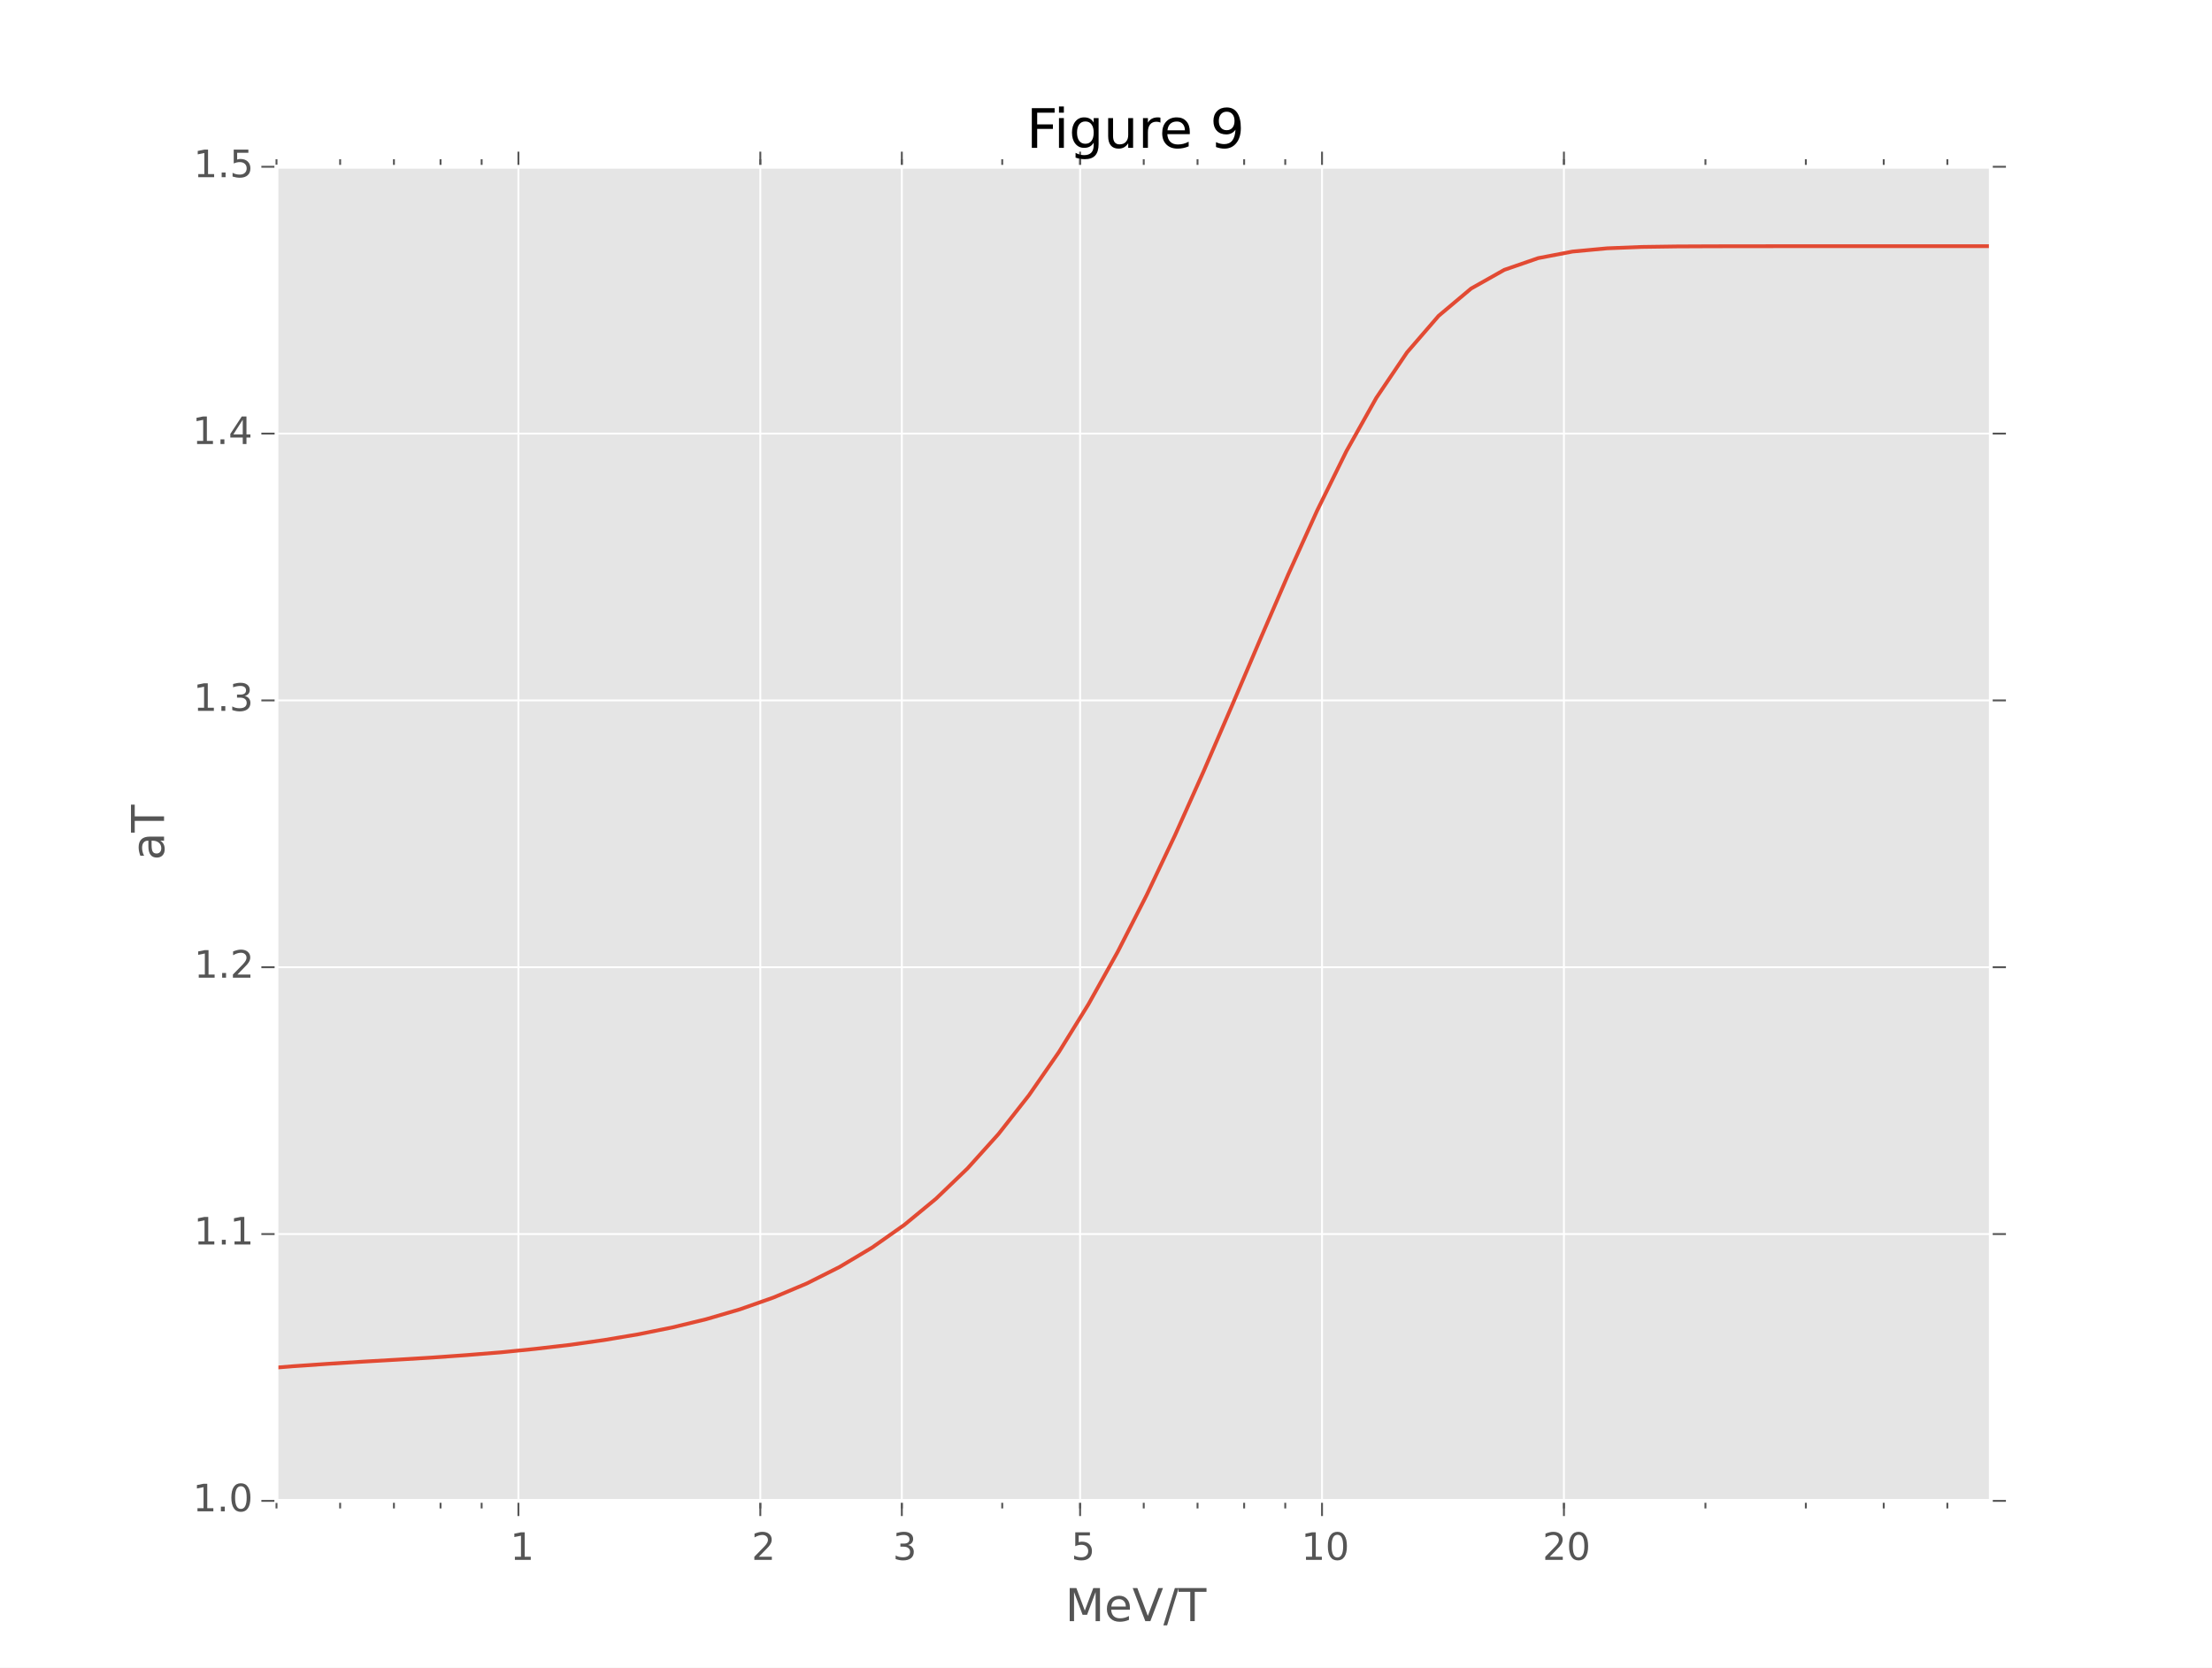
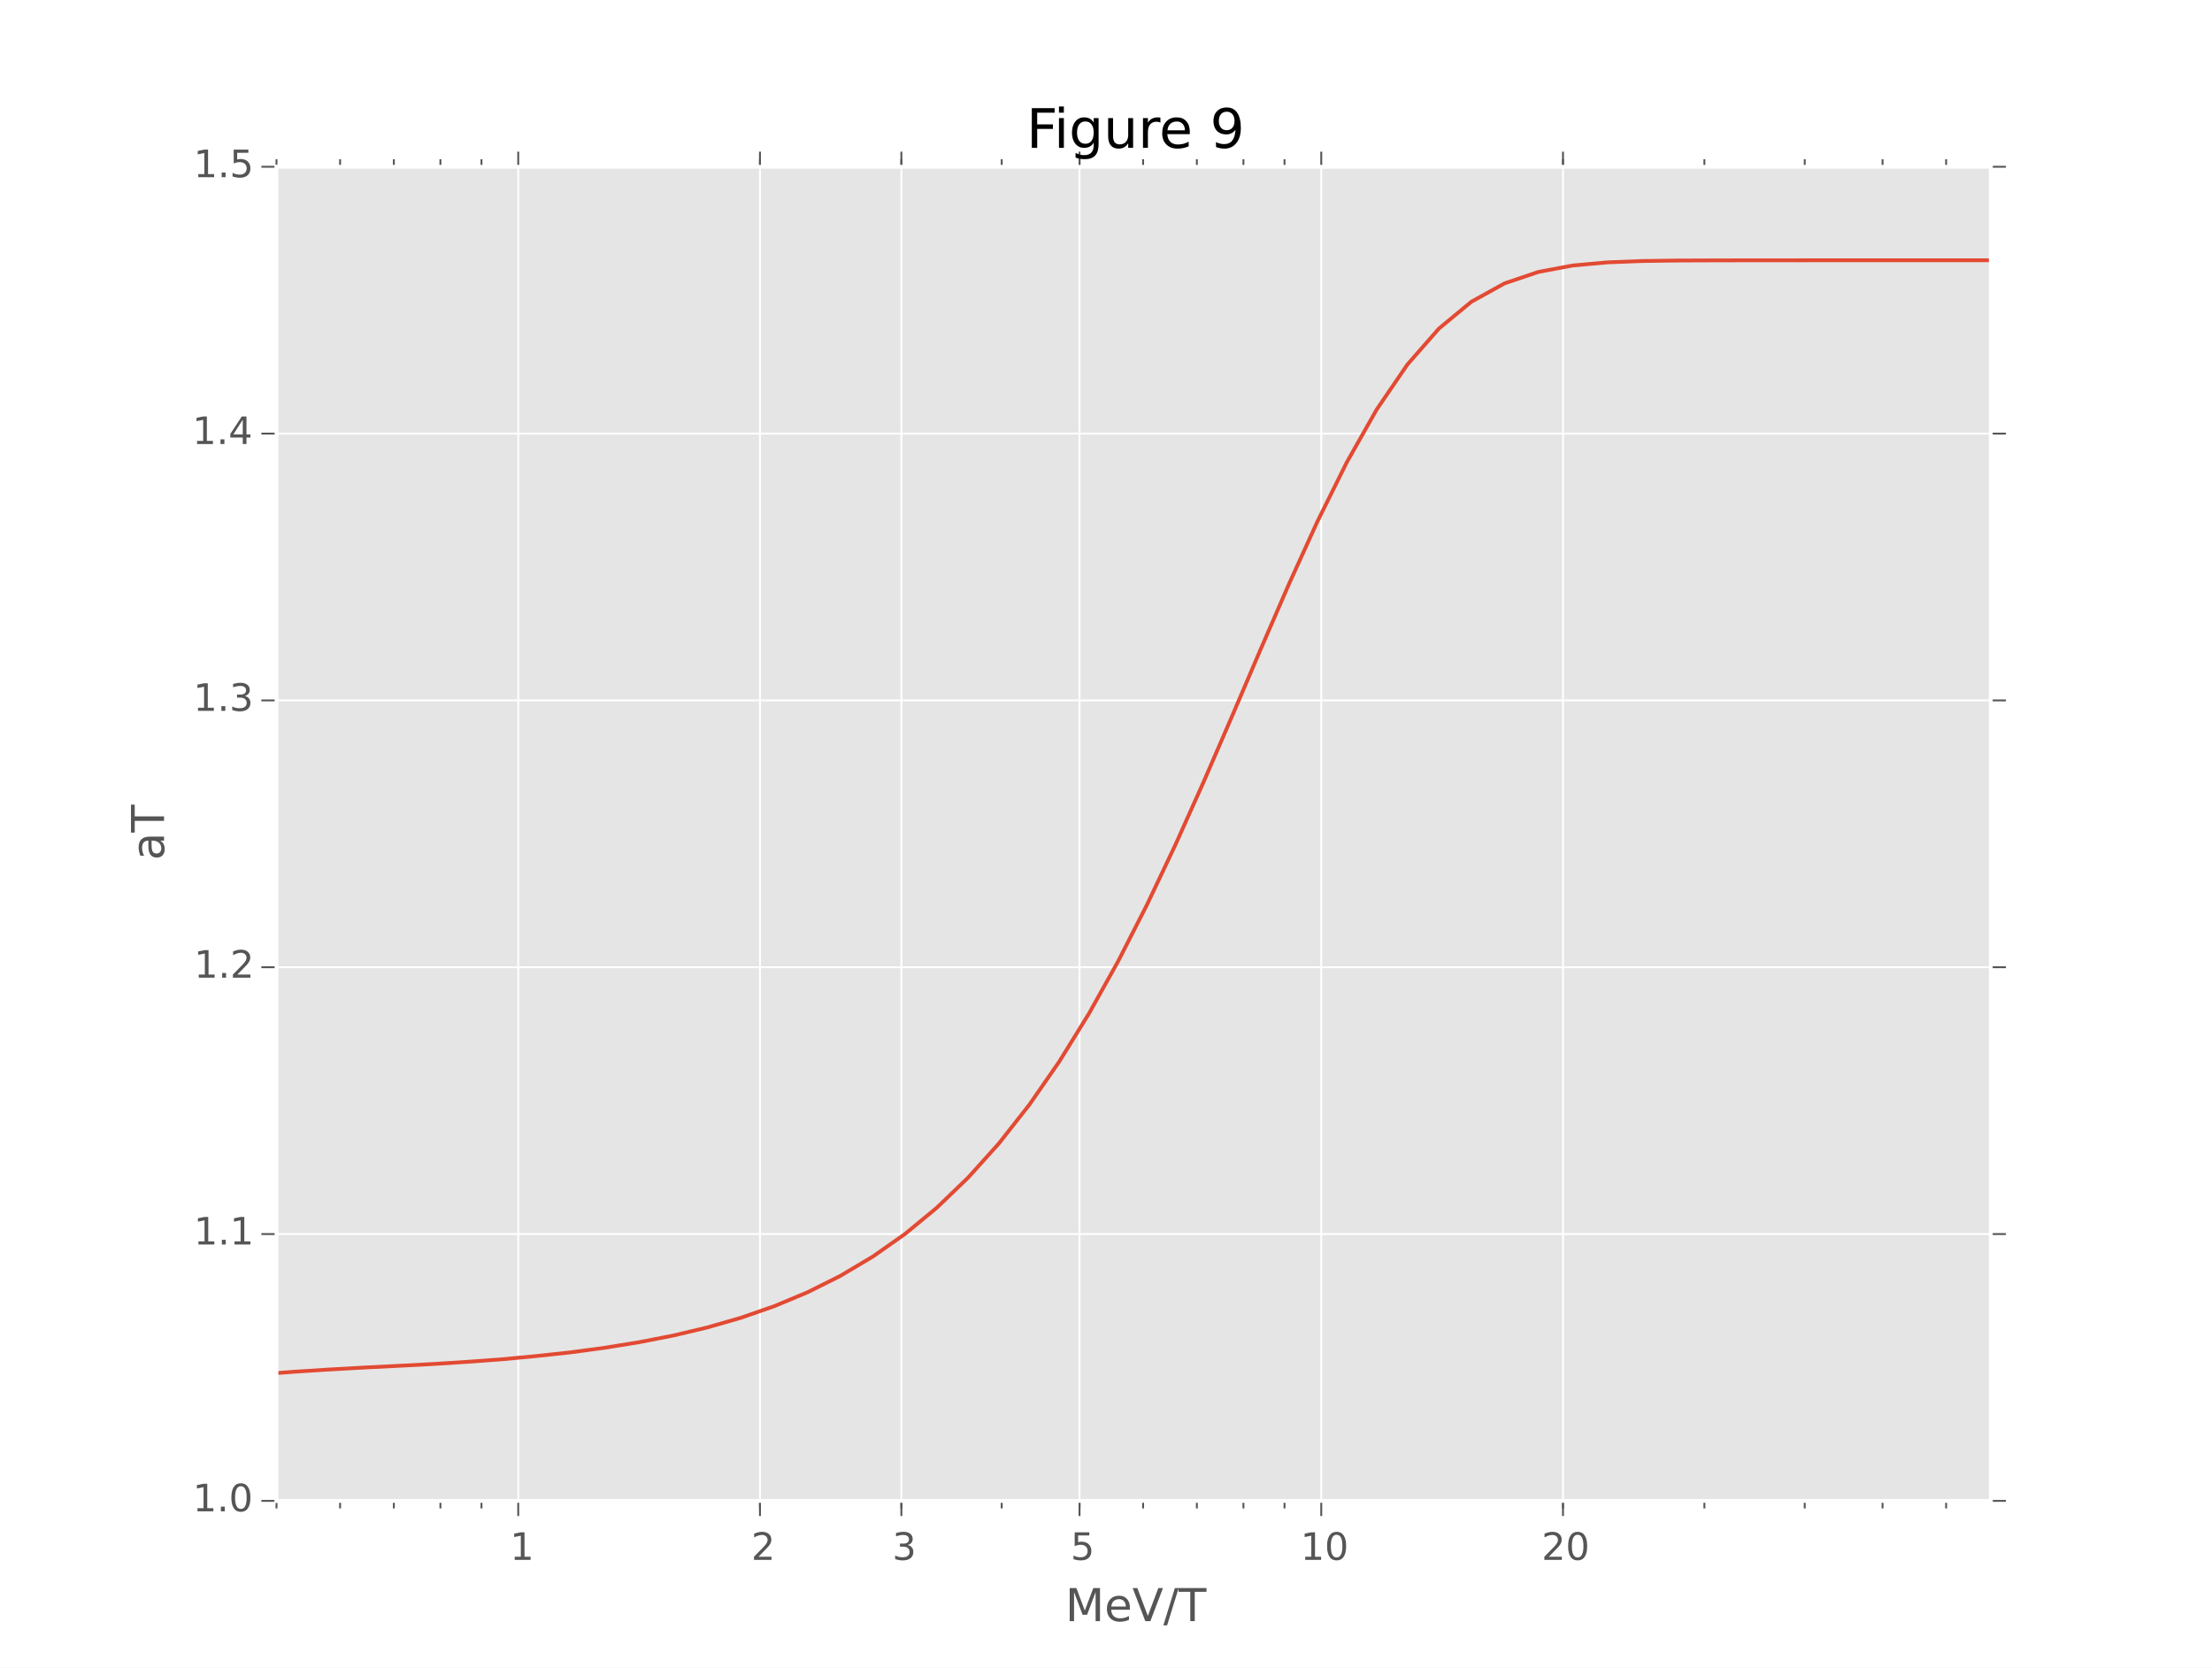
<svg xmlns="http://www.w3.org/2000/svg" xmlns:xlink="http://www.w3.org/1999/xlink" height="441pt" version="1.1" viewBox="0 0 585 441" width="585pt">
  <defs>
    <style type="text/css">
*{stroke-linecap:butt;stroke-linejoin:round;}
  </style>
  </defs>
  <g id="figure_1">
    <g id="patch_1">
      <path d=" M0 441 L585 441 L585 0 L0 0 z " style="fill:#ffffff;" />
    </g>
    <g id="axes_1">
      <g id="patch_2">
        <path d=" M73.125 396.9 L526.5 396.9 L526.5 44.1 L73.125 44.1 z " style="fill:#e5e5e5;" />
      </g>
      <g id="matplotlib.axis_1">
        <g id="xtick_1">
          <g id="line2d_1">
-             <path clip-path="url(#p5873ec822d)" d=" M137.102 396.9 L137.102 44.1" style="fill:none;stroke:#ffffff;stroke-linecap:square;stroke-width:0.5;" />
+             <path clip-path="url(#p5873ec822d)" d=" M137.055 396.9 L137.055 44.1" style="fill:none;stroke:#ffffff;stroke-linecap:square;stroke-width:0.5;" />
          </g>
          <g id="line2d_2">
            <defs>
              <path d=" M0 0 L0 4" id="m64c3aef5f4" style="stroke:#555555;stroke-width:0.5;" />
            </defs>
            <g>
-               <use style="fill:#555555;stroke:#555555;stroke-width:0.5;" x="137.102" xlink:href="#m64c3aef5f4" y="396.9" />
+               <use style="fill:#555555;stroke:#555555;stroke-width:0.5;" x="137.055" xlink:href="#m64c3aef5f4" y="396.9" />
            </g>
          </g>
          <g id="line2d_3">
            <defs>
              <path d=" M0 0 L0 -4" id="m91191bb255" style="stroke:#555555;stroke-width:0.5;" />
            </defs>
            <g>
-               <use style="fill:#555555;stroke:#555555;stroke-width:0.5;" x="137.102" xlink:href="#m91191bb255" y="44.1" />
+               <use style="fill:#555555;stroke:#555555;stroke-width:0.5;" x="137.055" xlink:href="#m91191bb255" y="44.1" />
            </g>
          </g>
          <g id="text_1">
            <defs>
              <path d=" M12.406 8.297 L28.516 8.297 L28.516 63.922 L10.984 60.406 L10.984 69.391 L28.422 72.906 L38.281 72.906 L38.281 8.297 L54.391 8.297 L54.391 0 L12.406 0 z " id="BitstreamVeraSans-Roman-31" />
            </defs>
-             <g style="fill:#555555;" transform="translate(134.932 412.4984)scale(0.1 -0.1)">
+             <g style="fill:#555555;" transform="translate(134.8851 412.4984)scale(0.1 -0.1)">
              <use xlink:href="#BitstreamVeraSans-Roman-31" />
            </g>
          </g>
        </g>
        <g id="xtick_2">
          <g id="line2d_4">
-             <path clip-path="url(#p5873ec822d)" d=" M201.08 396.9 L201.08 44.1" style="fill:none;stroke:#ffffff;stroke-linecap:square;stroke-width:0.5;" />
+             <path clip-path="url(#p5873ec822d)" d=" M200.986 396.9 L200.986 44.1" style="fill:none;stroke:#ffffff;stroke-linecap:square;stroke-width:0.5;" />
          </g>
          <g id="line2d_5">
            <g>
-               <use style="fill:#555555;stroke:#555555;stroke-width:0.5;" x="201.08" xlink:href="#m64c3aef5f4" y="396.9" />
+               <use style="fill:#555555;stroke:#555555;stroke-width:0.5;" x="200.986" xlink:href="#m64c3aef5f4" y="396.9" />
            </g>
          </g>
          <g id="line2d_6">
            <g>
-               <use style="fill:#555555;stroke:#555555;stroke-width:0.5;" x="201.08" xlink:href="#m91191bb255" y="44.1" />
+               <use style="fill:#555555;stroke:#555555;stroke-width:0.5;" x="200.986" xlink:href="#m91191bb255" y="44.1" />
            </g>
          </g>
          <g id="text_2">
            <defs>
              <path d=" M19.188 8.297 L53.609 8.297 L53.609 0 L7.328 0 L7.328 8.297 Q12.938 14.109 22.625 23.891 Q32.328 33.688 34.812 36.531 Q39.547 41.844 41.422 45.531 Q43.312 49.219 43.312 52.781 Q43.312 58.594 39.234 62.25 Q35.156 65.922 28.609 65.922 Q23.969 65.922 18.812 64.312 Q13.672 62.703 7.812 59.422 L7.812 69.391 Q13.766 71.781 18.938 73 Q24.125 74.219 28.422 74.219 Q39.75 74.219 46.484 68.547 Q53.219 62.891 53.219 53.422 Q53.219 48.922 51.531 44.891 Q49.859 40.875 45.406 35.406 Q44.188 33.984 37.641 27.219 Q31.109 20.453 19.188 8.297" id="BitstreamVeraSans-Roman-32" />
            </defs>
-             <g style="fill:#555555;" transform="translate(198.7656 412.4984)scale(0.1 -0.1)">
+             <g style="fill:#555555;" transform="translate(198.6717 412.4984)scale(0.1 -0.1)">
              <use xlink:href="#BitstreamVeraSans-Roman-32" />
            </g>
          </g>
        </g>
        <g id="xtick_3">
          <g id="line2d_7">
-             <path clip-path="url(#p5873ec822d)" d=" M238.504 396.9 L238.504 44.1" style="fill:none;stroke:#ffffff;stroke-linecap:square;stroke-width:0.5;" />
+             <path clip-path="url(#p5873ec822d)" d=" M238.383 396.9 L238.383 44.1" style="fill:none;stroke:#ffffff;stroke-linecap:square;stroke-width:0.5;" />
          </g>
          <g id="line2d_8">
            <g>
-               <use style="fill:#555555;stroke:#555555;stroke-width:0.5;" x="238.504" xlink:href="#m64c3aef5f4" y="396.9" />
+               <use style="fill:#555555;stroke:#555555;stroke-width:0.5;" x="238.383" xlink:href="#m64c3aef5f4" y="396.9" />
            </g>
          </g>
          <g id="line2d_9">
            <g>
-               <use style="fill:#555555;stroke:#555555;stroke-width:0.5;" x="238.504" xlink:href="#m91191bb255" y="44.1" />
+               <use style="fill:#555555;stroke:#555555;stroke-width:0.5;" x="238.383" xlink:href="#m91191bb255" y="44.1" />
            </g>
          </g>
          <g id="text_3">
            <defs>
              <path d=" M40.578 39.312 Q47.656 37.797 51.625 33 Q55.609 28.219 55.609 21.188 Q55.609 10.406 48.188 4.484 Q40.766 -1.422 27.094 -1.422 Q22.516 -1.422 17.656 -0.516 Q12.797 0.391 7.625 2.203 L7.625 11.719 Q11.719 9.328 16.594 8.109 Q21.484 6.891 26.812 6.891 Q36.078 6.891 40.938 10.547 Q45.797 14.203 45.797 21.188 Q45.797 27.641 41.281 31.266 Q36.766 34.906 28.719 34.906 L20.219 34.906 L20.219 43.016 L29.109 43.016 Q36.375 43.016 40.234 45.922 Q44.094 48.828 44.094 54.297 Q44.094 59.906 40.109 62.906 Q36.141 65.922 28.719 65.922 Q24.656 65.922 20.016 65.031 Q15.375 64.156 9.812 62.312 L9.812 71.094 Q15.438 72.656 20.344 73.438 Q25.25 74.219 29.594 74.219 Q40.828 74.219 47.359 69.109 Q53.906 64.016 53.906 55.328 Q53.906 49.266 50.438 45.094 Q46.969 40.922 40.578 39.312" id="BitstreamVeraSans-Roman-33" />
            </defs>
-             <g style="fill:#555555;" transform="translate(236.1047 412.4984)scale(0.1 -0.1)">
+             <g style="fill:#555555;" transform="translate(235.9834 412.4984)scale(0.1 -0.1)">
              <use xlink:href="#BitstreamVeraSans-Roman-33" />
            </g>
          </g>
        </g>
        <g id="xtick_4">
          <g id="line2d_10">
-             <path clip-path="url(#p5873ec822d)" d=" M285.653 396.9 L285.653 44.1" style="fill:none;stroke:#ffffff;stroke-linecap:square;stroke-width:0.5;" />
+             <path clip-path="url(#p5873ec822d)" d=" M285.497 396.9 L285.497 44.1" style="fill:none;stroke:#ffffff;stroke-linecap:square;stroke-width:0.5;" />
          </g>
          <g id="line2d_11">
            <g>
-               <use style="fill:#555555;stroke:#555555;stroke-width:0.5;" x="285.653" xlink:href="#m64c3aef5f4" y="396.9" />
+               <use style="fill:#555555;stroke:#555555;stroke-width:0.5;" x="285.497" xlink:href="#m64c3aef5f4" y="396.9" />
            </g>
          </g>
          <g id="line2d_12">
            <g>
-               <use style="fill:#555555;stroke:#555555;stroke-width:0.5;" x="285.653" xlink:href="#m91191bb255" y="44.1" />
+               <use style="fill:#555555;stroke:#555555;stroke-width:0.5;" x="285.497" xlink:href="#m91191bb255" y="44.1" />
            </g>
          </g>
          <g id="text_4">
            <defs>
              <path d=" M10.797 72.906 L49.516 72.906 L49.516 64.594 L19.828 64.594 L19.828 46.734 Q21.969 47.469 24.109 47.828 Q26.266 48.188 28.422 48.188 Q40.625 48.188 47.75 41.5 Q54.891 34.812 54.891 23.391 Q54.891 11.625 47.562 5.094 Q40.234 -1.422 26.906 -1.422 Q22.312 -1.422 17.547 -0.641 Q12.797 0.141 7.719 1.703 L7.719 11.625 Q12.109 9.234 16.797 8.062 Q21.484 6.891 26.703 6.891 Q35.156 6.891 40.078 11.328 Q45.016 15.766 45.016 23.391 Q45.016 31 40.078 35.438 Q35.156 39.891 26.703 39.891 Q22.75 39.891 18.812 39.016 Q14.891 38.141 10.797 36.281 z " id="BitstreamVeraSans-Roman-35" />
            </defs>
-             <g style="fill:#555555;" transform="translate(283.2945 412.4984)scale(0.1 -0.1)">
+             <g style="fill:#555555;" transform="translate(283.1385 412.4984)scale(0.1 -0.1)">
              <use xlink:href="#BitstreamVeraSans-Roman-35" />
            </g>
          </g>
        </g>
        <g id="xtick_5">
          <g id="line2d_13">
-             <path clip-path="url(#p5873ec822d)" d=" M349.63 396.9 L349.63 44.1" style="fill:none;stroke:#ffffff;stroke-linecap:square;stroke-width:0.5;" />
+             <path clip-path="url(#p5873ec822d)" d=" M349.427 396.9 L349.427 44.1" style="fill:none;stroke:#ffffff;stroke-linecap:square;stroke-width:0.5;" />
          </g>
          <g id="line2d_14">
            <g>
-               <use style="fill:#555555;stroke:#555555;stroke-width:0.5;" x="349.63" xlink:href="#m64c3aef5f4" y="396.9" />
+               <use style="fill:#555555;stroke:#555555;stroke-width:0.5;" x="349.427" xlink:href="#m64c3aef5f4" y="396.9" />
            </g>
          </g>
          <g id="line2d_15">
            <g>
-               <use style="fill:#555555;stroke:#555555;stroke-width:0.5;" x="349.63" xlink:href="#m91191bb255" y="44.1" />
+               <use style="fill:#555555;stroke:#555555;stroke-width:0.5;" x="349.427" xlink:href="#m91191bb255" y="44.1" />
            </g>
          </g>
          <g id="text_5">
            <defs>
              <path d=" M31.781 66.406 Q24.172 66.406 20.328 58.906 Q16.5 51.422 16.5 36.375 Q16.5 21.391 20.328 13.891 Q24.172 6.391 31.781 6.391 Q39.453 6.391 43.281 13.891 Q47.125 21.391 47.125 36.375 Q47.125 51.422 43.281 58.906 Q39.453 66.406 31.781 66.406 M31.781 74.219 Q44.047 74.219 50.516 64.516 Q56.984 54.828 56.984 36.375 Q56.984 17.969 50.516 8.266 Q44.047 -1.422 31.781 -1.422 Q19.531 -1.422 13.062 8.266 Q6.594 17.969 6.594 36.375 Q6.594 54.828 13.062 64.516 Q19.531 74.219 31.781 74.219" id="BitstreamVeraSans-Roman-30" />
            </defs>
-             <g style="fill:#555555;" transform="translate(344.1491 412.4984)scale(0.1 -0.1)">
+             <g style="fill:#555555;" transform="translate(343.9462 412.4984)scale(0.1 -0.1)">
              <use xlink:href="#BitstreamVeraSans-Roman-31" />
              <use x="63.623" xlink:href="#BitstreamVeraSans-Roman-30" />
            </g>
          </g>
        </g>
        <g id="xtick_6">
          <g id="line2d_16">
-             <path clip-path="url(#p5873ec822d)" d=" M413.608 396.9 L413.608 44.1" style="fill:none;stroke:#ffffff;stroke-linecap:square;stroke-width:0.5;" />
+             <path clip-path="url(#p5873ec822d)" d=" M413.358 396.9 L413.358 44.1" style="fill:none;stroke:#ffffff;stroke-linecap:square;stroke-width:0.5;" />
          </g>
          <g id="line2d_17">
            <g>
-               <use style="fill:#555555;stroke:#555555;stroke-width:0.5;" x="413.608" xlink:href="#m64c3aef5f4" y="396.9" />
+               <use style="fill:#555555;stroke:#555555;stroke-width:0.5;" x="413.358" xlink:href="#m64c3aef5f4" y="396.9" />
            </g>
          </g>
          <g id="line2d_18">
            <g>
-               <use style="fill:#555555;stroke:#555555;stroke-width:0.5;" x="413.608" xlink:href="#m91191bb255" y="44.1" />
+               <use style="fill:#555555;stroke:#555555;stroke-width:0.5;" x="413.358" xlink:href="#m91191bb255" y="44.1" />
            </g>
          </g>
          <g id="text_6">
-             <g style="fill:#555555;" transform="translate(407.9436 412.4984)scale(0.1 -0.1)">
+             <g style="fill:#555555;" transform="translate(407.6938 412.4984)scale(0.1 -0.1)">
              <use xlink:href="#BitstreamVeraSans-Roman-32" />
              <use x="63.623" xlink:href="#BitstreamVeraSans-Roman-30" />
            </g>
          </g>
        </g>
        <g id="xtick_7">
          <g id="line2d_19">
            <defs>
              <path d=" M0 0 L0 2" id="m7c1be8cc89" style="stroke:#555555;stroke-width:0.5;" />
            </defs>
            <g>
              <use style="fill:#555555;stroke:#555555;stroke-width:0.5;" x="73.125" xlink:href="#m7c1be8cc89" y="396.9" />
            </g>
          </g>
          <g id="line2d_20">
            <defs>
              <path d=" M0 0 L0 -2" id="m590dc32cdf" style="stroke:#555555;stroke-width:0.5;" />
            </defs>
            <g>
              <use style="fill:#555555;stroke:#555555;stroke-width:0.5;" x="73.125" xlink:href="#m590dc32cdf" y="44.1" />
            </g>
          </g>
        </g>
        <g id="xtick_8">
          <g id="line2d_21">
            <g>
-               <use style="fill:#555555;stroke:#555555;stroke-width:0.5;" x="89.953" xlink:href="#m7c1be8cc89" y="396.9" />
+               <use style="fill:#555555;stroke:#555555;stroke-width:0.5;" x="89.941" xlink:href="#m7c1be8cc89" y="396.9" />
            </g>
          </g>
          <g id="line2d_22">
            <g>
-               <use style="fill:#555555;stroke:#555555;stroke-width:0.5;" x="89.953" xlink:href="#m590dc32cdf" y="44.1" />
+               <use style="fill:#555555;stroke:#555555;stroke-width:0.5;" x="89.941" xlink:href="#m590dc32cdf" y="44.1" />
            </g>
          </g>
        </g>
        <g id="xtick_9">
          <g id="line2d_23">
            <g>
-               <use style="fill:#555555;stroke:#555555;stroke-width:0.5;" x="104.181" xlink:href="#m7c1be8cc89" y="396.9" />
+               <use style="fill:#555555;stroke:#555555;stroke-width:0.5;" x="104.159" xlink:href="#m7c1be8cc89" y="396.9" />
            </g>
          </g>
          <g id="line2d_24">
            <g>
-               <use style="fill:#555555;stroke:#555555;stroke-width:0.5;" x="104.181" xlink:href="#m590dc32cdf" y="44.1" />
+               <use style="fill:#555555;stroke:#555555;stroke-width:0.5;" x="104.159" xlink:href="#m590dc32cdf" y="44.1" />
            </g>
          </g>
        </g>
        <g id="xtick_10">
          <g id="line2d_25">
            <g>
-               <use style="fill:#555555;stroke:#555555;stroke-width:0.5;" x="116.506" xlink:href="#m7c1be8cc89" y="396.9" />
+               <use style="fill:#555555;stroke:#555555;stroke-width:0.5;" x="116.474" xlink:href="#m7c1be8cc89" y="396.9" />
            </g>
          </g>
          <g id="line2d_26">
            <g>
-               <use style="fill:#555555;stroke:#555555;stroke-width:0.5;" x="116.506" xlink:href="#m590dc32cdf" y="44.1" />
+               <use style="fill:#555555;stroke:#555555;stroke-width:0.5;" x="116.474" xlink:href="#m590dc32cdf" y="44.1" />
            </g>
          </g>
        </g>
        <g id="xtick_11">
          <g id="line2d_27">
            <g>
-               <use style="fill:#555555;stroke:#555555;stroke-width:0.5;" x="127.378" xlink:href="#m7c1be8cc89" y="396.9" />
+               <use style="fill:#555555;stroke:#555555;stroke-width:0.5;" x="127.338" xlink:href="#m7c1be8cc89" y="396.9" />
            </g>
          </g>
          <g id="line2d_28">
            <g>
-               <use style="fill:#555555;stroke:#555555;stroke-width:0.5;" x="127.378" xlink:href="#m590dc32cdf" y="44.1" />
+               <use style="fill:#555555;stroke:#555555;stroke-width:0.5;" x="127.338" xlink:href="#m590dc32cdf" y="44.1" />
            </g>
          </g>
        </g>
        <g id="xtick_12">
          <g id="line2d_29">
            <g>
-               <use style="fill:#555555;stroke:#555555;stroke-width:0.5;" x="201.08" xlink:href="#m7c1be8cc89" y="396.9" />
+               <use style="fill:#555555;stroke:#555555;stroke-width:0.5;" x="200.986" xlink:href="#m7c1be8cc89" y="396.9" />
            </g>
          </g>
          <g id="line2d_30">
            <g>
-               <use style="fill:#555555;stroke:#555555;stroke-width:0.5;" x="201.08" xlink:href="#m590dc32cdf" y="44.1" />
+               <use style="fill:#555555;stroke:#555555;stroke-width:0.5;" x="200.986" xlink:href="#m590dc32cdf" y="44.1" />
            </g>
          </g>
        </g>
        <g id="xtick_13">
          <g id="line2d_31">
            <g>
-               <use style="fill:#555555;stroke:#555555;stroke-width:0.5;" x="238.504" xlink:href="#m7c1be8cc89" y="396.9" />
+               <use style="fill:#555555;stroke:#555555;stroke-width:0.5;" x="238.383" xlink:href="#m7c1be8cc89" y="396.9" />
            </g>
          </g>
          <g id="line2d_32">
            <g>
-               <use style="fill:#555555;stroke:#555555;stroke-width:0.5;" x="238.504" xlink:href="#m590dc32cdf" y="44.1" />
+               <use style="fill:#555555;stroke:#555555;stroke-width:0.5;" x="238.383" xlink:href="#m590dc32cdf" y="44.1" />
            </g>
          </g>
        </g>
        <g id="xtick_14">
          <g id="line2d_33">
            <g>
-               <use style="fill:#555555;stroke:#555555;stroke-width:0.5;" x="265.057" xlink:href="#m7c1be8cc89" y="396.9" />
+               <use style="fill:#555555;stroke:#555555;stroke-width:0.5;" x="264.916" xlink:href="#m7c1be8cc89" y="396.9" />
            </g>
          </g>
          <g id="line2d_34">
            <g>
-               <use style="fill:#555555;stroke:#555555;stroke-width:0.5;" x="265.057" xlink:href="#m590dc32cdf" y="44.1" />
+               <use style="fill:#555555;stroke:#555555;stroke-width:0.5;" x="264.916" xlink:href="#m590dc32cdf" y="44.1" />
            </g>
          </g>
        </g>
        <g id="xtick_15">
          <g id="line2d_35">
            <g>
-               <use style="fill:#555555;stroke:#555555;stroke-width:0.5;" x="285.653" xlink:href="#m7c1be8cc89" y="396.9" />
+               <use style="fill:#555555;stroke:#555555;stroke-width:0.5;" x="285.497" xlink:href="#m7c1be8cc89" y="396.9" />
            </g>
          </g>
          <g id="line2d_36">
            <g>
-               <use style="fill:#555555;stroke:#555555;stroke-width:0.5;" x="285.653" xlink:href="#m590dc32cdf" y="44.1" />
+               <use style="fill:#555555;stroke:#555555;stroke-width:0.5;" x="285.497" xlink:href="#m590dc32cdf" y="44.1" />
            </g>
          </g>
        </g>
        <g id="xtick_16">
          <g id="line2d_37">
            <g>
-               <use style="fill:#555555;stroke:#555555;stroke-width:0.5;" x="302.481" xlink:href="#m7c1be8cc89" y="396.9" />
+               <use style="fill:#555555;stroke:#555555;stroke-width:0.5;" x="302.313" xlink:href="#m7c1be8cc89" y="396.9" />
            </g>
          </g>
          <g id="line2d_38">
            <g>
-               <use style="fill:#555555;stroke:#555555;stroke-width:0.5;" x="302.481" xlink:href="#m590dc32cdf" y="44.1" />
+               <use style="fill:#555555;stroke:#555555;stroke-width:0.5;" x="302.313" xlink:href="#m590dc32cdf" y="44.1" />
            </g>
          </g>
        </g>
        <g id="xtick_17">
          <g id="line2d_39">
            <g>
-               <use style="fill:#555555;stroke:#555555;stroke-width:0.5;" x="316.709" xlink:href="#m7c1be8cc89" y="396.9" />
+               <use style="fill:#555555;stroke:#555555;stroke-width:0.5;" x="316.531" xlink:href="#m7c1be8cc89" y="396.9" />
            </g>
          </g>
          <g id="line2d_40">
            <g>
-               <use style="fill:#555555;stroke:#555555;stroke-width:0.5;" x="316.709" xlink:href="#m590dc32cdf" y="44.1" />
+               <use style="fill:#555555;stroke:#555555;stroke-width:0.5;" x="316.531" xlink:href="#m590dc32cdf" y="44.1" />
            </g>
          </g>
        </g>
        <g id="xtick_18">
          <g id="line2d_41">
            <g>
-               <use style="fill:#555555;stroke:#555555;stroke-width:0.5;" x="329.034" xlink:href="#m7c1be8cc89" y="396.9" />
+               <use style="fill:#555555;stroke:#555555;stroke-width:0.5;" x="328.847" xlink:href="#m7c1be8cc89" y="396.9" />
            </g>
          </g>
          <g id="line2d_42">
            <g>
-               <use style="fill:#555555;stroke:#555555;stroke-width:0.5;" x="329.034" xlink:href="#m590dc32cdf" y="44.1" />
+               <use style="fill:#555555;stroke:#555555;stroke-width:0.5;" x="328.847" xlink:href="#m590dc32cdf" y="44.1" />
            </g>
          </g>
        </g>
        <g id="xtick_19">
          <g id="line2d_43">
            <g>
-               <use style="fill:#555555;stroke:#555555;stroke-width:0.5;" x="339.906" xlink:href="#m7c1be8cc89" y="396.9" />
+               <use style="fill:#555555;stroke:#555555;stroke-width:0.5;" x="339.71" xlink:href="#m7c1be8cc89" y="396.9" />
            </g>
          </g>
          <g id="line2d_44">
            <g>
-               <use style="fill:#555555;stroke:#555555;stroke-width:0.5;" x="339.906" xlink:href="#m590dc32cdf" y="44.1" />
+               <use style="fill:#555555;stroke:#555555;stroke-width:0.5;" x="339.71" xlink:href="#m590dc32cdf" y="44.1" />
            </g>
          </g>
        </g>
        <g id="xtick_20">
          <g id="line2d_45">
            <g>
-               <use style="fill:#555555;stroke:#555555;stroke-width:0.5;" x="413.608" xlink:href="#m7c1be8cc89" y="396.9" />
+               <use style="fill:#555555;stroke:#555555;stroke-width:0.5;" x="413.358" xlink:href="#m7c1be8cc89" y="396.9" />
            </g>
          </g>
          <g id="line2d_46">
            <g>
-               <use style="fill:#555555;stroke:#555555;stroke-width:0.5;" x="413.608" xlink:href="#m590dc32cdf" y="44.1" />
+               <use style="fill:#555555;stroke:#555555;stroke-width:0.5;" x="413.358" xlink:href="#m590dc32cdf" y="44.1" />
            </g>
          </g>
        </g>
        <g id="xtick_21">
          <g id="line2d_47">
            <g>
-               <use style="fill:#555555;stroke:#555555;stroke-width:0.5;" x="451.032" xlink:href="#m7c1be8cc89" y="396.9" />
+               <use style="fill:#555555;stroke:#555555;stroke-width:0.5;" x="450.755" xlink:href="#m7c1be8cc89" y="396.9" />
            </g>
          </g>
          <g id="line2d_48">
            <g>
-               <use style="fill:#555555;stroke:#555555;stroke-width:0.5;" x="451.032" xlink:href="#m590dc32cdf" y="44.1" />
+               <use style="fill:#555555;stroke:#555555;stroke-width:0.5;" x="450.755" xlink:href="#m590dc32cdf" y="44.1" />
            </g>
          </g>
        </g>
        <g id="xtick_22">
          <g id="line2d_49">
            <g>
-               <use style="fill:#555555;stroke:#555555;stroke-width:0.5;" x="477.585" xlink:href="#m7c1be8cc89" y="396.9" />
+               <use style="fill:#555555;stroke:#555555;stroke-width:0.5;" x="477.288" xlink:href="#m7c1be8cc89" y="396.9" />
            </g>
          </g>
          <g id="line2d_50">
            <g>
-               <use style="fill:#555555;stroke:#555555;stroke-width:0.5;" x="477.585" xlink:href="#m590dc32cdf" y="44.1" />
+               <use style="fill:#555555;stroke:#555555;stroke-width:0.5;" x="477.288" xlink:href="#m590dc32cdf" y="44.1" />
            </g>
          </g>
        </g>
        <g id="xtick_23">
          <g id="line2d_51">
            <g>
-               <use style="fill:#555555;stroke:#555555;stroke-width:0.5;" x="498.181" xlink:href="#m7c1be8cc89" y="396.9" />
+               <use style="fill:#555555;stroke:#555555;stroke-width:0.5;" x="497.869" xlink:href="#m7c1be8cc89" y="396.9" />
            </g>
          </g>
          <g id="line2d_52">
            <g>
-               <use style="fill:#555555;stroke:#555555;stroke-width:0.5;" x="498.181" xlink:href="#m590dc32cdf" y="44.1" />
+               <use style="fill:#555555;stroke:#555555;stroke-width:0.5;" x="497.869" xlink:href="#m590dc32cdf" y="44.1" />
            </g>
          </g>
        </g>
        <g id="xtick_24">
          <g id="line2d_53">
            <g>
-               <use style="fill:#555555;stroke:#555555;stroke-width:0.5;" x="515.009" xlink:href="#m7c1be8cc89" y="396.9" />
+               <use style="fill:#555555;stroke:#555555;stroke-width:0.5;" x="514.685" xlink:href="#m7c1be8cc89" y="396.9" />
            </g>
          </g>
          <g id="line2d_54">
            <g>
-               <use style="fill:#555555;stroke:#555555;stroke-width:0.5;" x="515.009" xlink:href="#m590dc32cdf" y="44.1" />
+               <use style="fill:#555555;stroke:#555555;stroke-width:0.5;" x="514.685" xlink:href="#m590dc32cdf" y="44.1" />
            </g>
          </g>
        </g>
        <g id="text_7">
          <defs>
            <path d=" M56.203 29.594 L56.203 25.203 L14.891 25.203 Q15.484 15.922 20.484 11.062 Q25.484 6.203 34.422 6.203 Q39.594 6.203 44.453 7.469 Q49.312 8.734 54.109 11.281 L54.109 2.781 Q49.266 0.734 44.188 -0.344 Q39.109 -1.422 33.891 -1.422 Q20.797 -1.422 13.156 6.188 Q5.516 13.812 5.516 26.812 Q5.516 40.234 12.766 48.109 Q20.016 56 32.328 56 Q43.359 56 49.781 48.891 Q56.203 41.797 56.203 29.594 M47.219 32.234 Q47.125 39.594 43.094 43.984 Q39.062 48.391 32.422 48.391 Q24.906 48.391 20.391 44.141 Q15.875 39.891 15.188 32.172 z " id="BitstreamVeraSans-Roman-65" />
            <path d=" M9.812 72.906 L24.516 72.906 L43.109 23.297 L61.812 72.906 L76.516 72.906 L76.516 0 L66.891 0 L66.891 64.016 L48.094 14.016 L38.188 14.016 L19.391 64.016 L19.391 0 L9.812 0 z " id="BitstreamVeraSans-Roman-4d" />
            <path d=" M-0.297 72.906 L61.375 72.906 L61.375 64.594 L35.5 64.594 L35.5 0 L25.594 0 L25.594 64.594 L-0.297 64.594 z " id="BitstreamVeraSans-Roman-54" />
            <path d=" M28.609 0 L0.781 72.906 L11.078 72.906 L34.188 11.531 L57.328 72.906 L67.578 72.906 L39.797 0 z " id="BitstreamVeraSans-Roman-56" />
            <path d=" M25.391 72.906 L33.688 72.906 L8.297 -9.281 L0 -9.281 z " id="BitstreamVeraSans-Roman-2f" />
          </defs>
          <g style="fill:#555555;" transform="translate(281.7244 428.6963)scale(0.12 -0.12)">
            <use xlink:href="#BitstreamVeraSans-Roman-4d" />
            <use x="86.279" xlink:href="#BitstreamVeraSans-Roman-65" />
            <use x="147.803" xlink:href="#BitstreamVeraSans-Roman-56" />
            <use x="216.211" xlink:href="#BitstreamVeraSans-Roman-2f" />
            <use x="249.902" xlink:href="#BitstreamVeraSans-Roman-54" />
          </g>
        </g>
      </g>
      <g id="matplotlib.axis_2">
        <g id="ytick_1">
          <g id="line2d_55">
            <path clip-path="url(#p5873ec822d)" d=" M73.125 396.9 L526.5 396.9" style="fill:none;stroke:#ffffff;stroke-linecap:square;stroke-width:0.5;" />
          </g>
          <g id="line2d_56">
            <defs>
              <path d=" M0 0 L-4 0" id="mf591f037a3" style="stroke:#555555;stroke-width:0.5;" />
            </defs>
            <g>
              <use style="fill:#555555;stroke:#555555;stroke-width:0.5;" x="73.125" xlink:href="#mf591f037a3" y="396.9" />
            </g>
          </g>
          <g id="line2d_57">
            <defs>
              <path d=" M0 0 L4 0" id="m9430d3eee0" style="stroke:#555555;stroke-width:0.5;" />
            </defs>
            <g>
              <use style="fill:#555555;stroke:#555555;stroke-width:0.5;" x="526.5" xlink:href="#m9430d3eee0" y="396.9" />
            </g>
          </g>
          <g id="text_8">
            <defs>
              <path d=" M10.688 12.406 L21 12.406 L21 0 L10.688 0 z " id="BitstreamVeraSans-Roman-2e" />
            </defs>
            <g style="fill:#555555;" transform="translate(50.98438 399.6594)scale(0.1 -0.1)">
              <use xlink:href="#BitstreamVeraSans-Roman-31" />
              <use x="63.623" xlink:href="#BitstreamVeraSans-Roman-2e" />
              <use x="95.41" xlink:href="#BitstreamVeraSans-Roman-30" />
            </g>
          </g>
        </g>
        <g id="ytick_2">
          <g id="line2d_58">
            <path clip-path="url(#p5873ec822d)" d=" M73.125 326.34 L526.5 326.34" style="fill:none;stroke:#ffffff;stroke-linecap:square;stroke-width:0.5;" />
          </g>
          <g id="line2d_59">
            <g>
              <use style="fill:#555555;stroke:#555555;stroke-width:0.5;" x="73.125" xlink:href="#mf591f037a3" y="326.34" />
            </g>
          </g>
          <g id="line2d_60">
            <g>
              <use style="fill:#555555;stroke:#555555;stroke-width:0.5;" x="526.5" xlink:href="#m9430d3eee0" y="326.34" />
            </g>
          </g>
          <g id="text_9">
            <g style="fill:#555555;" transform="translate(51.24375 329.0994)scale(0.1 -0.1)">
              <use xlink:href="#BitstreamVeraSans-Roman-31" />
              <use x="63.623" xlink:href="#BitstreamVeraSans-Roman-2e" />
              <use x="95.41" xlink:href="#BitstreamVeraSans-Roman-31" />
            </g>
          </g>
        </g>
        <g id="ytick_3">
          <g id="line2d_61">
            <path clip-path="url(#p5873ec822d)" d=" M73.125 255.78 L526.5 255.78" style="fill:none;stroke:#ffffff;stroke-linecap:square;stroke-width:0.5;" />
          </g>
          <g id="line2d_62">
            <g>
              <use style="fill:#555555;stroke:#555555;stroke-width:0.5;" x="73.125" xlink:href="#mf591f037a3" y="255.78" />
            </g>
          </g>
          <g id="line2d_63">
            <g>
              <use style="fill:#555555;stroke:#555555;stroke-width:0.5;" x="526.5" xlink:href="#m9430d3eee0" y="255.78" />
            </g>
          </g>
          <g id="text_10">
            <g style="fill:#555555;" transform="translate(51.32187 258.5394)scale(0.1 -0.1)">
              <use xlink:href="#BitstreamVeraSans-Roman-31" />
              <use x="63.623" xlink:href="#BitstreamVeraSans-Roman-2e" />
              <use x="95.41" xlink:href="#BitstreamVeraSans-Roman-32" />
            </g>
          </g>
        </g>
        <g id="ytick_4">
          <g id="line2d_64">
            <path clip-path="url(#p5873ec822d)" d=" M73.125 185.22 L526.5 185.22" style="fill:none;stroke:#ffffff;stroke-linecap:square;stroke-width:0.5;" />
          </g>
          <g id="line2d_65">
            <g>
              <use style="fill:#555555;stroke:#555555;stroke-width:0.5;" x="73.125" xlink:href="#mf591f037a3" y="185.22" />
            </g>
          </g>
          <g id="line2d_66">
            <g>
              <use style="fill:#555555;stroke:#555555;stroke-width:0.5;" x="526.5" xlink:href="#m9430d3eee0" y="185.22" />
            </g>
          </g>
          <g id="text_11">
            <g style="fill:#555555;" transform="translate(51.12188 187.9794)scale(0.1 -0.1)">
              <use xlink:href="#BitstreamVeraSans-Roman-31" />
              <use x="63.623" xlink:href="#BitstreamVeraSans-Roman-2e" />
              <use x="95.41" xlink:href="#BitstreamVeraSans-Roman-33" />
            </g>
          </g>
        </g>
        <g id="ytick_5">
          <g id="line2d_67">
            <path clip-path="url(#p5873ec822d)" d=" M73.125 114.66 L526.5 114.66" style="fill:none;stroke:#ffffff;stroke-linecap:square;stroke-width:0.5;" />
          </g>
          <g id="line2d_68">
            <g>
              <use style="fill:#555555;stroke:#555555;stroke-width:0.5;" x="73.125" xlink:href="#mf591f037a3" y="114.66" />
            </g>
          </g>
          <g id="line2d_69">
            <g>
              <use style="fill:#555555;stroke:#555555;stroke-width:0.5;" x="526.5" xlink:href="#m9430d3eee0" y="114.66" />
            </g>
          </g>
          <g id="text_12">
            <defs>
              <path d=" M37.797 64.312 L12.891 25.391 L37.797 25.391 z  M35.203 72.906 L47.609 72.906 L47.609 25.391 L58.016 25.391 L58.016 17.188 L47.609 17.188 L47.609 0 L37.797 0 L37.797 17.188 L4.891 17.188 L4.891 26.703 z " id="BitstreamVeraSans-Roman-34" />
            </defs>
            <g style="fill:#555555;" transform="translate(50.88125 117.4194)scale(0.1 -0.1)">
              <use xlink:href="#BitstreamVeraSans-Roman-31" />
              <use x="63.623" xlink:href="#BitstreamVeraSans-Roman-2e" />
              <use x="95.41" xlink:href="#BitstreamVeraSans-Roman-34" />
            </g>
          </g>
        </g>
        <g id="ytick_6">
          <g id="line2d_70">
            <path clip-path="url(#p5873ec822d)" d=" M73.125 44.1 L526.5 44.1" style="fill:none;stroke:#ffffff;stroke-linecap:square;stroke-width:0.5;" />
          </g>
          <g id="line2d_71">
            <g>
              <use style="fill:#555555;stroke:#555555;stroke-width:0.5;" x="73.125" xlink:href="#mf591f037a3" y="44.1" />
            </g>
          </g>
          <g id="line2d_72">
            <g>
              <use style="fill:#555555;stroke:#555555;stroke-width:0.5;" x="526.5" xlink:href="#m9430d3eee0" y="44.1" />
            </g>
          </g>
          <g id="text_13">
            <g style="fill:#555555;" transform="translate(51.19375 46.85938)scale(0.1 -0.1)">
              <use xlink:href="#BitstreamVeraSans-Roman-31" />
              <use x="63.623" xlink:href="#BitstreamVeraSans-Roman-2e" />
              <use x="95.41" xlink:href="#BitstreamVeraSans-Roman-35" />
            </g>
          </g>
        </g>
        <g id="text_14">
          <defs>
            <path d=" M34.281 27.484 Q23.391 27.484 19.188 25 Q14.984 22.516 14.984 16.5 Q14.984 11.719 18.141 8.906 Q21.297 6.109 26.703 6.109 Q34.188 6.109 38.703 11.406 Q43.219 16.703 43.219 25.484 L43.219 27.484 z  M52.203 31.203 L52.203 0 L43.219 0 L43.219 8.297 Q40.141 3.328 35.547 0.953 Q30.953 -1.422 24.312 -1.422 Q15.922 -1.422 10.953 3.297 Q6 8.016 6 15.922 Q6 25.141 12.172 29.828 Q18.359 34.516 30.609 34.516 L43.219 34.516 L43.219 35.406 Q43.219 41.609 39.141 45 Q35.062 48.391 27.688 48.391 Q23 48.391 18.547 47.266 Q14.109 46.141 10.016 43.891 L10.016 52.203 Q14.938 54.109 19.578 55.047 Q24.219 56 28.609 56 Q40.484 56 46.344 49.844 Q52.203 43.703 52.203 31.203" id="BitstreamVeraSans-Roman-61" />
          </defs>
          <g style="fill:#555555;" transform="translate(43.38562 227.4994)rotate(-90.0)scale(0.12 -0.12)">
            <use xlink:href="#BitstreamVeraSans-Roman-61" />
            <use x="61.279" xlink:href="#BitstreamVeraSans-Roman-54" />
          </g>
        </g>
      </g>
      <g id="line2d_73">
-         <path clip-path="url(#p5873ec822d)" d=" M-139.403 396.9 M-1 374.273 L5.202 373.001 L14.082 370.225 L23.089 368.46 L32.088 366.62 L41.139 365.19 L50.212 363.935 L59.313 362.905 L68.434 362.026 L77.571 361.286 L86.723 360.653 L95.882 360.083 L105.046 359.555 L114.207 359.002 L123.356 358.349 L132.495 357.611 L141.611 356.694 L150.711 355.643 L159.783 354.362 L168.826 352.841 L177.832 351.024 L186.795 348.845 L195.706 346.234 L204.556 343.119 L213.337 339.416 L222.039 335.04 L230.653 329.9 L239.169 323.902 L247.58 316.956 L255.877 308.978 L264.056 299.893 L272.115 289.643 L280.054 278.194 L287.878 265.539 L295.594 251.706 L303.218 236.765 L310.765 220.839 L318.259 204.103 L325.729 186.802 L333.206 169.25 L340.73 151.836 L348.341 135.016 L356.084 119.299 L363.999 105.199 L372.123 93.17 L380.474 83.516 L389.054 76.309 L397.839 71.358 L406.793 68.262 L415.868 66.524 L425.021 65.665 L434.219 65.3 L443.437 65.168 L452.663 65.126 L461.892 65.111 L471.121 65.104 L480.351 65.099 L489.58 65.096 L498.81 65.095 L508.04 65.094 L517.27 65.094 L526.5 65.094" style="fill:none;stroke:#e24a33;stroke-linecap:square;" />
+         <path clip-path="url(#p5873ec822d)" d=" M-139.247 396.9 M-1 375.366 L5.392 374.104 L14.277 371.435 L23.284 369.72 L32.284 367.938 L41.332 366.542 L50.401 365.316 L59.499 364.311 L68.616 363.459 L77.751 362.752 L86.901 362.163 L96.06 361.649 L105.226 361.19 L114.39 360.713 L123.54 360.128 L132.681 359.46 L141.797 358.601 L150.899 357.619 L159.971 356.398 L169.014 354.937 L178.02 353.179 L186.982 351.055 L195.892 348.493 L204.74 345.42 L213.517 341.755 L222.215 337.41 L230.824 332.295 L239.334 326.317 L247.738 319.388 L256.027 311.422 L264.199 302.348 L272.249 292.108 L280.179 280.67 L287.995 268.028 L295.703 254.213 L303.319 239.296 L310.859 223.4 L318.347 206.705 L325.811 189.455 L333.284 171.967 L340.805 154.631 L348.415 137.905 L356.158 122.296 L364.075 108.315 L372.2 96.412 L380.554 86.882 L389.135 79.787 L397.921 74.928 L406.873 71.901 L415.945 70.209 L425.094 69.377 L434.285 69.025 L443.497 68.899 L452.717 68.859 L461.939 68.845 L471.162 68.838 L480.384 68.833 L489.607 68.831 L498.83 68.829 L508.054 68.829 L517.277 68.829 L526.5 68.829" style="fill:none;stroke:#e24a33;stroke-linecap:square;" />
      </g>
      <g id="patch_3">
        <path d=" M73.125 44.1 L526.5 44.1" style="fill:none;stroke:#ffffff;stroke-linecap:square;stroke-linejoin:miter;" />
      </g>
      <g id="patch_4">
        <path d=" M526.5 396.9 L526.5 44.1" style="fill:none;stroke:#ffffff;stroke-linecap:square;stroke-linejoin:miter;" />
      </g>
      <g id="patch_5">
        <path d=" M73.125 396.9 L526.5 396.9" style="fill:none;stroke:#ffffff;stroke-linecap:square;stroke-linejoin:miter;" />
      </g>
      <g id="patch_6">
        <path d=" M73.125 396.9 L73.125 44.1" style="fill:none;stroke:#ffffff;stroke-linecap:square;stroke-linejoin:miter;" />
      </g>
      <g id="text_15">
        <defs>
          <path id="BitstreamVeraSans-Roman-20" />
          <path d=" M10.984 1.516 L10.984 10.5 Q14.703 8.734 18.5 7.812 Q22.312 6.891 25.984 6.891 Q35.75 6.891 40.891 13.453 Q46.047 20.016 46.781 33.406 Q43.953 29.203 39.594 26.953 Q35.25 24.703 29.984 24.703 Q19.047 24.703 12.672 31.312 Q6.297 37.938 6.297 49.422 Q6.297 60.641 12.938 67.422 Q19.578 74.219 30.609 74.219 Q43.266 74.219 49.922 64.516 Q56.594 54.828 56.594 36.375 Q56.594 19.141 48.406 8.859 Q40.234 -1.422 26.422 -1.422 Q22.703 -1.422 18.891 -0.688 Q15.094 0.047 10.984 1.516 M30.609 32.422 Q37.25 32.422 41.125 36.953 Q45.016 41.5 45.016 49.422 Q45.016 57.281 41.125 61.844 Q37.25 66.406 30.609 66.406 Q23.969 66.406 20.094 61.844 Q16.219 57.281 16.219 49.422 Q16.219 41.5 20.094 36.953 Q23.969 32.422 30.609 32.422" id="BitstreamVeraSans-Roman-39" />
          <path d=" M9.812 72.906 L51.703 72.906 L51.703 64.594 L19.672 64.594 L19.672 43.109 L48.578 43.109 L48.578 34.812 L19.672 34.812 L19.672 0 L9.812 0 z " id="BitstreamVeraSans-Roman-46" />
          <path d=" M9.422 54.688 L18.406 54.688 L18.406 0 L9.422 0 z  M9.422 75.984 L18.406 75.984 L18.406 64.594 L9.422 64.594 z " id="BitstreamVeraSans-Roman-69" />
          <path d=" M45.406 27.984 Q45.406 37.75 41.375 43.109 Q37.359 48.484 30.078 48.484 Q22.859 48.484 18.828 43.109 Q14.797 37.75 14.797 27.984 Q14.797 18.266 18.828 12.891 Q22.859 7.516 30.078 7.516 Q37.359 7.516 41.375 12.891 Q45.406 18.266 45.406 27.984 M54.391 6.781 Q54.391 -7.172 48.188 -13.984 Q42 -20.797 29.203 -20.797 Q24.469 -20.797 20.266 -20.094 Q16.062 -19.391 12.109 -17.922 L12.109 -9.188 Q16.062 -11.328 19.922 -12.344 Q23.781 -13.375 27.781 -13.375 Q36.625 -13.375 41.016 -8.766 Q45.406 -4.156 45.406 5.172 L45.406 9.625 Q42.625 4.781 38.281 2.391 Q33.938 0 27.875 0 Q17.828 0 11.672 7.656 Q5.516 15.328 5.516 27.984 Q5.516 40.672 11.672 48.328 Q17.828 56 27.875 56 Q33.938 56 38.281 53.609 Q42.625 51.219 45.406 46.391 L45.406 54.688 L54.391 54.688 z " id="BitstreamVeraSans-Roman-67" />
          <path d=" M8.5 21.578 L8.5 54.688 L17.484 54.688 L17.484 21.922 Q17.484 14.156 20.5 10.266 Q23.531 6.391 29.594 6.391 Q36.859 6.391 41.078 11.031 Q45.312 15.672 45.312 23.688 L45.312 54.688 L54.297 54.688 L54.297 0 L45.312 0 L45.312 8.406 Q42.047 3.422 37.719 1 Q33.406 -1.422 27.688 -1.422 Q18.266 -1.422 13.375 4.438 Q8.5 10.297 8.5 21.578" id="BitstreamVeraSans-Roman-75" />
          <path d=" M41.109 46.297 Q39.594 47.172 37.812 47.578 Q36.031 48 33.891 48 Q26.266 48 22.188 43.047 Q18.109 38.094 18.109 28.812 L18.109 0 L9.078 0 L9.078 54.688 L18.109 54.688 L18.109 46.188 Q20.953 51.172 25.484 53.578 Q30.031 56 36.531 56 Q37.453 56 38.578 55.875 Q39.703 55.766 41.062 55.516 z " id="BitstreamVeraSans-Roman-72" />
        </defs>
        <g transform="translate(271.4681 39.1)scale(0.144 -0.144)">
          <use xlink:href="#BitstreamVeraSans-Roman-46" />
          <use x="50.27" xlink:href="#BitstreamVeraSans-Roman-69" />
          <use x="78.053" xlink:href="#BitstreamVeraSans-Roman-67" />
          <use x="141.529" xlink:href="#BitstreamVeraSans-Roman-75" />
          <use x="204.908" xlink:href="#BitstreamVeraSans-Roman-72" />
          <use x="243.771" xlink:href="#BitstreamVeraSans-Roman-65" />
          <use x="305.295" xlink:href="#BitstreamVeraSans-Roman-20" />
          <use x="337.082" xlink:href="#BitstreamVeraSans-Roman-39" />
        </g>
      </g>
    </g>
  </g>
  <defs>
    <clipPath id="p5873ec822d">
      <rect height="352.8" width="453.375" x="73.125" y="44.1" />
    </clipPath>
  </defs>
</svg>
